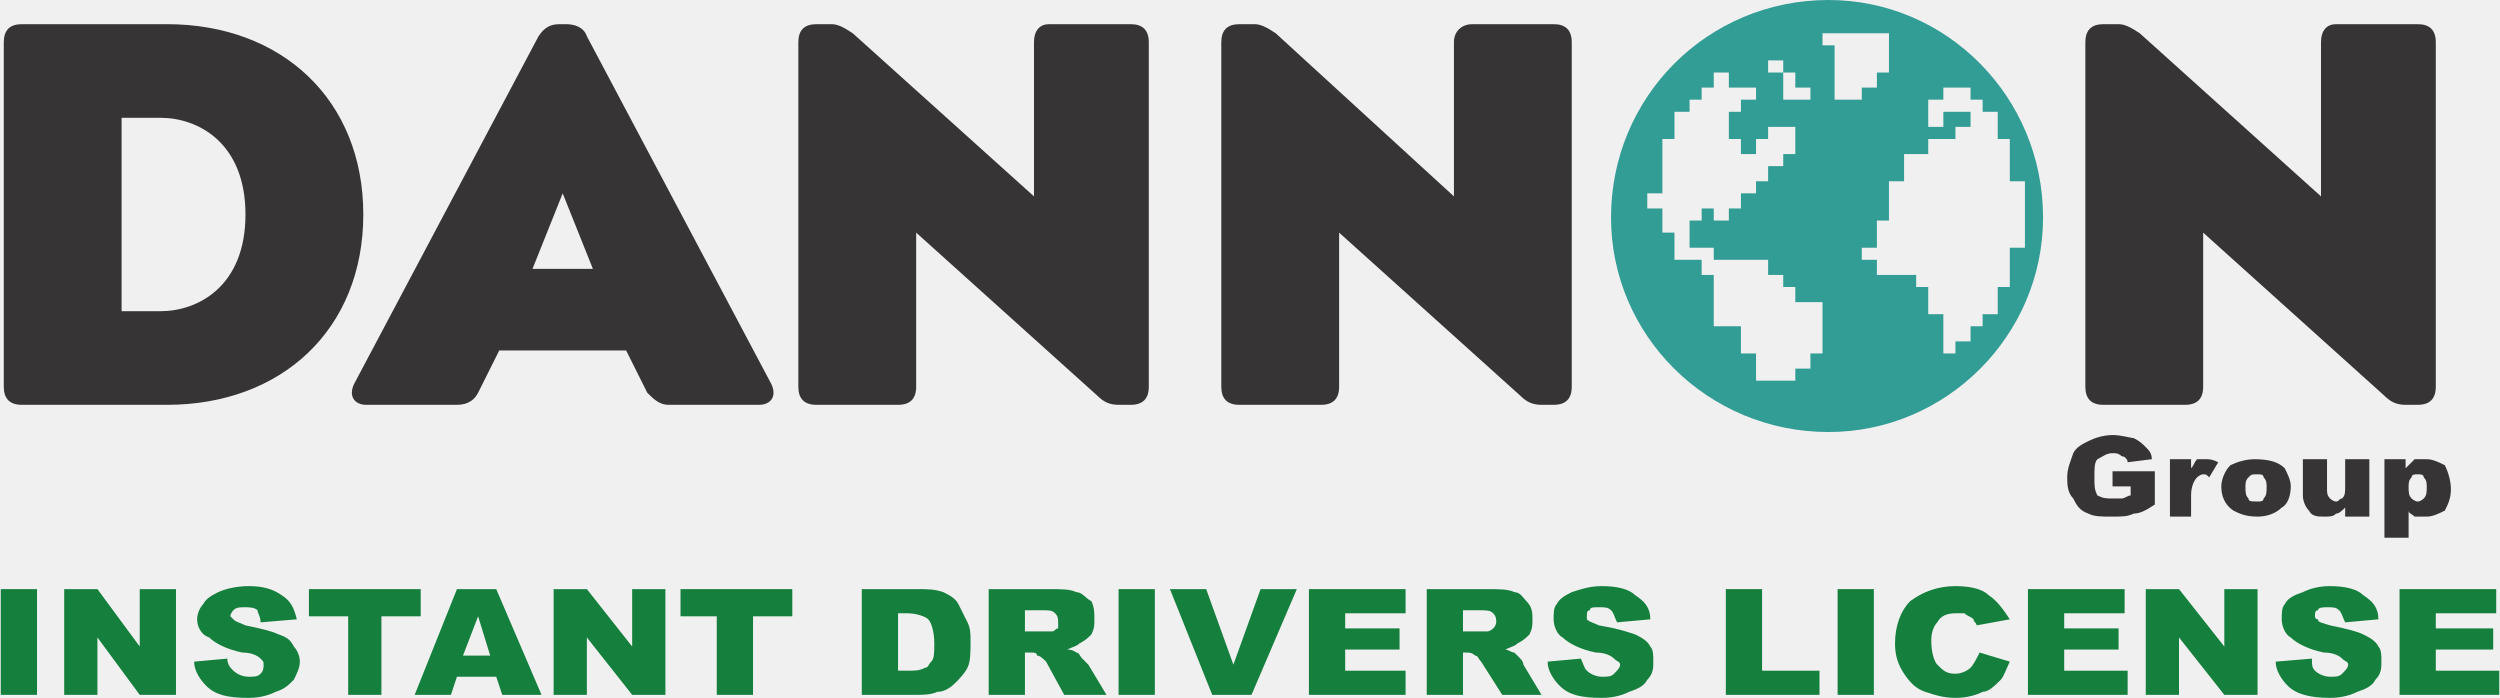
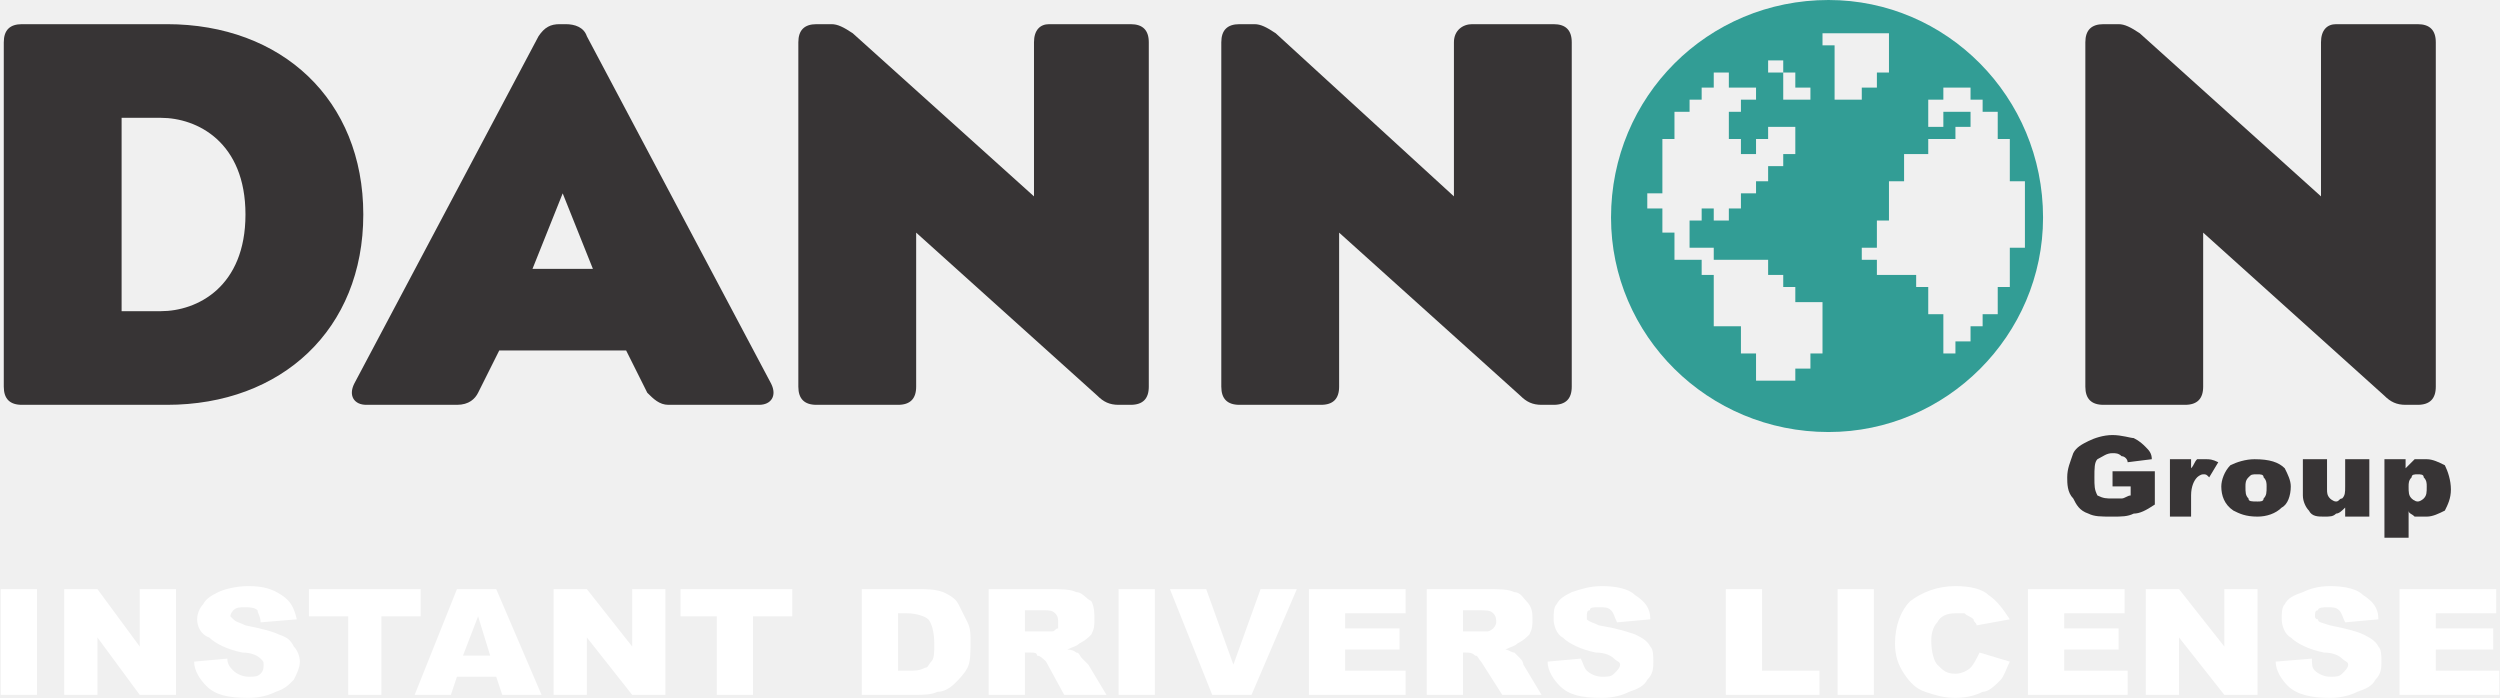
<svg xmlns="http://www.w3.org/2000/svg" xml:space="preserve" width="2.504in" height="0.699in" version="1.1" style="shape-rendering:geometricPrecision; text-rendering:geometricPrecision; image-rendering:optimizeQuality; fill-rule:evenodd; clip-rule:evenodd" viewBox="0 0 827 231">
  <defs>
    <style type="text/css">
   
    .fil1 {fill:#329D95}
    .fil0 {fill:#373435;fill-rule:nonzero}
-     .fil2 {fill:#15803D;fill-rule:nonzero}
+     .fil2 {fill:#FFFFFF;fill-rule:nonzero}
   
  </style>
  </defs>
  <g id="Layer_x0020_1">
    <path class="fil0" d="M7 134l48 0c38,0 65,-25 65,-63 0,-38 -27,-63 -65,-63l-48 0c-4,0 -6,2 -6,6l0 114c0,4 2,6 6,6zm33 -31l0 -64 13 0c12,0 28,8 28,32 0,24 -16,32 -28,32l-13 0z" />
    <path class="fil0" d="M187 8l-2 0c-3,0 -5,1 -7,4l-61 115c-2,4 0,7 4,7l30 0c4,0 6,-2 7,-4l7 -14 42 0 7 14c2,2 4,4 7,4l30 0c4,0 6,-3 4,-7l-61 -115c-1,-3 -4,-4 -7,-4zm-11 81l10 -25 10 25 -20 0z" />
    <path class="fil0" d="M380 128l0 -114c0,-4 -2,-6 -6,-6l-27 0c-3,0 -5,2 -5,6l0 51 -60 -54c-3,-2 -5,-3 -7,-3l-5 0c-4,0 -6,2 -6,6l0 114c0,4 2,6 6,6l27 0c4,0 6,-2 6,-6l0 -51 60 54c2,2 4,3 7,3l4 0c4,0 6,-2 6,-6z" />
    <path class="fil0" d="M520 128l0 -114c0,-4 -2,-6 -6,-6l-27 0c-3,0 -6,2 -6,6l0 51 -59 -54c-3,-2 -5,-3 -7,-3l-5 0c-4,0 -6,2 -6,6l0 114c0,4 2,6 6,6l27 0c4,0 6,-2 6,-6l0 -51 60 54c2,2 4,3 7,3l4 0c4,0 6,-2 6,-6z" />
    <path class="fil0" d="M806 128l0 -114c0,-4 -2,-6 -6,-6l-27 0c-3,0 -5,2 -5,6l0 51 -60 -54c-3,-2 -5,-3 -7,-3l-5 0c-4,0 -6,2 -6,6l0 114c0,4 2,6 6,6l27 0c4,0 6,-2 6,-6l0 -51 60 54c2,2 4,3 7,3l4 0c4,0 6,-2 6,-6z" />
    <path class="fil0" d="M699 161l0 -5 14 0 0 11c-3,2 -5,3 -7,3 -2,1 -4,1 -7,1 -4,0 -6,0 -8,-1 -3,-1 -4,-3 -5,-5 -2,-2 -2,-5 -2,-7 0,-3 1,-5 2,-8 1,-2 3,-3 5,-4 2,-1 5,-2 8,-2 3,0 6,1 7,1 2,1 3,2 4,3 1,1 2,2 2,4l-8 1c0,-1 -1,-2 -2,-2 -1,-1 -2,-1 -3,-1 -2,0 -3,1 -5,2 -1,1 -1,3 -1,6 0,3 0,4 1,6 2,1 3,1 5,1 1,0 2,0 3,0 1,0 2,-1 3,-1l0 -3 -6 0z" />
    <path id="1" class="fil0" d="M718 152l7 0 0 3c1,-1 1,-2 2,-3 1,0 2,0 3,0 1,0 2,0 4,1l-3 5c-1,-1 -1,-1 -2,-1 -1,0 -2,1 -2,1 -1,1 -2,3 -2,6l0 7 -7 0 0 -19z" />
    <path id="2" class="fil0" d="M735 161c0,-2 1,-5 3,-7 2,-1 5,-2 8,-2 5,0 8,1 10,3 1,2 2,4 2,6 0,3 -1,6 -3,7 -2,2 -5,3 -8,3 -4,0 -6,-1 -8,-2 -3,-2 -4,-5 -4,-8zm8 0c0,2 0,3 1,4 0,1 1,1 3,1 1,0 2,0 2,-1 1,-1 1,-2 1,-4 0,-1 0,-2 -1,-3 0,-1 -1,-1 -2,-1 -2,0 -2,0 -3,1 -1,1 -1,2 -1,3z" />
    <path id="3" class="fil0" d="M784 171l-8 0 0 -3c-1,1 -2,2 -3,2 -1,1 -2,1 -4,1 -2,0 -4,0 -5,-2 -1,-1 -2,-3 -2,-5l0 -12 8 0 0 10c0,1 0,2 1,3 0,0 1,1 2,1 1,0 1,-1 2,-1 1,-1 1,-2 1,-4l0 -9 8 0 0 19z" />
    <path id="4" class="fil0" d="M789 178l0 -26 7 0 0 3c1,-1 2,-2 3,-3 1,0 2,0 4,0 2,0 4,1 6,2 1,2 2,5 2,8 0,3 -1,5 -2,7 -2,1 -4,2 -6,2 -2,0 -3,0 -4,0 -1,-1 -2,-1 -2,-2l0 9 -8 0zm8 -17c0,2 0,3 1,4 0,0 1,1 2,1 1,0 2,-1 2,-1 1,-1 1,-2 1,-4 0,-1 0,-2 -1,-3 0,-1 -1,-1 -2,-1 -1,0 -2,0 -2,1 -1,1 -1,2 -1,3z" />
    <path class="fil1" d="M605 0c39,0 71,32 71,72 0,39 -32,71 -71,71 -40,0 -72,-32 -72,-71 0,-40 32,-72 72,-72zm-15 24l-5 0 0 -4 5 0 0 4zm9 9l-5 0 -4 0 0 -9 4 0 0 5 5 0 0 4zm8 0l0 -18 -4 0 0 -4 22 0 0 13 -4 0 0 5 -5 0 0 4 -9 0zm-22 22l0 5 -4 0 0 4 -5 0 0 5 -4 0 0 4 -5 0 0 -4 -4 0 0 4 -4 0 0 9 8 0 0 4 18 0 0 5 5 0 0 4 4 0 0 5 9 0 0 17 -4 0 0 5 -5 0 0 4 -13 0 0 -9 -5 0 0 -4 0 -5 -4 0 -5 0 0 -17 -4 0 0 -5 -9 0 0 -4 0 -5 -4 0 0 -8 -5 0 0 -5 5 0 0 -18 4 0 0 -9 5 0 0 -4 4 0 0 -4 4 0 0 -5 5 0 0 5 9 0 0 4 -5 0 0 4 -4 0 0 9 4 0 0 5 5 0 0 -5 4 0 0 -4 9 0 0 9 -4 0 0 4 -5 0zm31 27l5 0 0 -9 4 0 0 -13 5 0 0 -9 8 0 0 -5 9 0 0 -4 5 0 0 -5 -9 0 0 5 -5 0 0 -9 5 0 0 -4 9 0 0 4 4 0 0 4 5 0 0 9 4 0 0 14 5 0 0 22 -5 0 0 13 -4 0 0 9 -5 0 0 4 -4 0 0 5 -5 0 0 4 -4 0 0 -13 -5 0 0 -9 -4 0 0 -4 -13 0 0 -5 -5 0 0 -4z" />
    <polygon class="fil2" points="0,195 12,195 12,230 0,230 " />
    <polygon id="1" class="fil2" points="21,195 32,195 46,214 46,195 58,195 58,230 46,230 32,211 32,230 21,230 " />
    <path id="2" class="fil2" d="M64 219l11 -1c0,2 1,3 2,4 1,1 3,2 5,2 2,0 3,0 4,-1 1,-1 1,-2 1,-3 0,-1 0,-1 -1,-2 -1,-1 -3,-2 -6,-2 -5,-1 -9,-3 -11,-5 -3,-1 -4,-4 -4,-6 0,-2 1,-4 2,-5 1,-2 3,-3 5,-4 2,-1 6,-2 10,-2 5,0 8,1 11,3 3,2 4,4 5,8l-12 1c0,-2 -1,-3 -1,-4 -1,-1 -3,-1 -4,-1 -2,0 -3,0 -4,1 0,0 -1,1 -1,2 0,0 1,1 1,1 1,1 2,1 4,2 5,1 9,2 11,3 3,1 4,2 5,4 1,1 2,3 2,5 0,2 -1,4 -2,6 -2,2 -3,3 -6,4 -2,1 -5,2 -9,2 -7,0 -11,-1 -14,-4 -2,-2 -4,-5 -4,-8z" />
    <polygon id="3" class="fil2" points="102,195 139,195 139,204 126,204 126,230 115,230 115,204 102,204 " />
    <path id="4" class="fil2" d="M164 224l-13 0 -2 6 -12 0 14 -35 13 0 15 35 -13 0 -2 -6zm-2 -7l-4 -13 -5 13 9 0z" />
    <polygon id="5" class="fil2" points="183,195 194,195 209,214 209,195 220,195 220,230 209,230 194,211 194,230 183,230 " />
    <polygon id="6" class="fil2" points="225,195 262,195 262,204 249,204 249,230 237,230 237,204 225,204 " />
    <path id="7" class="fil2" d="M285 195l18 0c4,0 6,0 9,1 2,1 4,2 5,4 1,2 2,4 3,6 1,2 1,4 1,6 0,4 0,7 -1,9 -1,2 -3,4 -4,5 -2,2 -4,3 -6,3 -2,1 -5,1 -7,1l-18 0 0 -35zm12 8l0 19 3 0c3,0 4,0 6,-1 1,0 1,-1 2,-2 1,-1 1,-3 1,-6 0,-4 -1,-7 -2,-8 -1,-1 -4,-2 -7,-2l-3 0z" />
    <path id="8" class="fil2" d="M327 230l0 -35 20 0c4,0 7,0 9,1 2,0 3,2 5,3 1,2 1,4 1,6 0,2 0,3 -1,5 -1,1 -2,2 -4,3 -1,1 -2,1 -4,2 2,0 3,1 3,1 1,0 1,1 2,2 1,1 2,2 2,2l6 10 -14 0 -6 -11c-1,-1 -2,-2 -3,-2 0,-1 -1,-1 -2,-1l-2 0 0 14 -12 0zm12 -21l6 0c0,0 1,0 3,0 1,0 1,-1 2,-1 0,-1 0,-2 0,-2 0,-1 0,-2 -1,-3 -1,-1 -2,-1 -4,-1l-6 0 0 7z" />
    <polygon id="9" class="fil2" points="370,195 382,195 382,230 370,230 " />
    <polygon id="10" class="fil2" points="387,195 399,195 408,220 417,195 429,195 414,230 401,230 " />
    <polygon id="11" class="fil2" points="433,195 465,195 465,203 445,203 445,208 463,208 463,215 445,215 445,222 465,222 465,230 433,230 " />
    <path id="12" class="fil2" d="M472 230l0 -35 20 0c4,0 7,0 9,1 2,0 3,2 4,3 2,2 2,4 2,6 0,2 0,3 -1,5 -1,1 -2,2 -4,3 -1,1 -2,1 -4,2 1,0 2,1 3,1 0,0 1,1 2,2 1,1 1,2 1,2l6 10 -13 0 -7 -11c-1,-1 -1,-2 -2,-2 -1,-1 -2,-1 -3,-1l-1 0 0 14 -12 0zm12 -21l5 0c1,0 2,0 3,0 1,0 2,-1 2,-1 1,-1 1,-2 1,-2 0,-1 0,-2 -1,-3 -1,-1 -2,-1 -5,-1l-5 0 0 7z" />
    <path id="13" class="fil2" d="M512 219l11 -1c1,2 1,3 2,4 1,1 3,2 5,2 2,0 3,0 4,-1 1,-1 2,-2 2,-3 0,-1 -1,-1 -2,-2 -1,-1 -3,-2 -6,-2 -5,-1 -9,-3 -11,-5 -2,-1 -3,-4 -3,-6 0,-2 0,-4 1,-5 1,-2 3,-3 5,-4 3,-1 6,-2 10,-2 5,0 9,1 11,3 3,2 5,4 5,8l-11 1c-1,-2 -1,-3 -2,-4 -1,-1 -2,-1 -4,-1 -2,0 -3,0 -3,1 -1,0 -1,1 -1,2 0,0 0,1 0,1 1,1 2,1 4,2 6,1 9,2 12,3 2,1 4,2 5,4 1,1 1,3 1,5 0,2 0,4 -2,6 -1,2 -3,3 -6,4 -2,1 -5,2 -9,2 -7,0 -11,-1 -14,-4 -2,-2 -4,-5 -4,-8z" />
    <polygon id="14" class="fil2" points="571,195 583,195 583,222 602,222 602,230 571,230 " />
    <polygon id="15" class="fil2" points="608,195 620,195 620,230 608,230 " />
    <path id="16" class="fil2" d="M655 216l10 3c-1,2 -2,5 -3,6 -2,2 -4,4 -6,4 -2,1 -5,2 -9,2 -4,0 -7,-1 -10,-2 -3,-1 -5,-3 -7,-6 -2,-3 -3,-6 -3,-10 0,-6 2,-11 5,-14 4,-3 9,-5 15,-5 5,0 9,1 11,3 3,2 5,5 7,8l-11 2c0,-1 -1,-1 -1,-2 -1,-1 -2,-1 -3,-2 -1,0 -2,0 -3,0 -3,0 -5,1 -6,3 -1,1 -2,3 -2,6 0,4 1,7 2,8 2,2 3,3 6,3 2,0 4,-1 5,-2 1,-1 2,-3 3,-5z" />
    <polygon id="17" class="fil2" points="671,195 703,195 703,203 683,203 683,208 701,208 701,215 683,215 683,222 704,222 704,230 671,230 " />
    <polygon id="18" class="fil2" points="710,195 721,195 736,214 736,195 747,195 747,230 736,230 721,211 721,230 710,230 " />
    <path id="19" class="fil2" d="M753 219l12 -1c0,2 0,3 1,4 1,1 3,2 5,2 2,0 3,0 4,-1 1,-1 2,-2 2,-3 0,-1 -1,-1 -2,-2 -1,-1 -3,-2 -6,-2 -5,-1 -9,-3 -11,-5 -2,-1 -3,-4 -3,-6 0,-2 0,-4 1,-5 1,-2 3,-3 6,-4 2,-1 5,-2 9,-2 5,0 9,1 11,3 3,2 5,4 5,8l-11 1c-1,-2 -1,-3 -2,-4 -1,-1 -2,-1 -4,-1 -1,0 -3,0 -3,1 -1,0 -1,1 -1,2 0,0 0,1 1,1 0,1 1,1 4,2 5,1 9,2 11,3 2,1 4,2 5,4 1,1 1,3 1,5 0,2 0,4 -2,6 -1,2 -3,3 -6,4 -2,1 -5,2 -9,2 -6,0 -11,-1 -14,-4 -2,-2 -4,-5 -4,-8z" />
    <polygon id="20" class="fil2" points="794,195 826,195 826,203 806,203 806,208 825,208 825,215 806,215 806,222 827,222 827,230 794,230 " />
  </g>
</svg>
